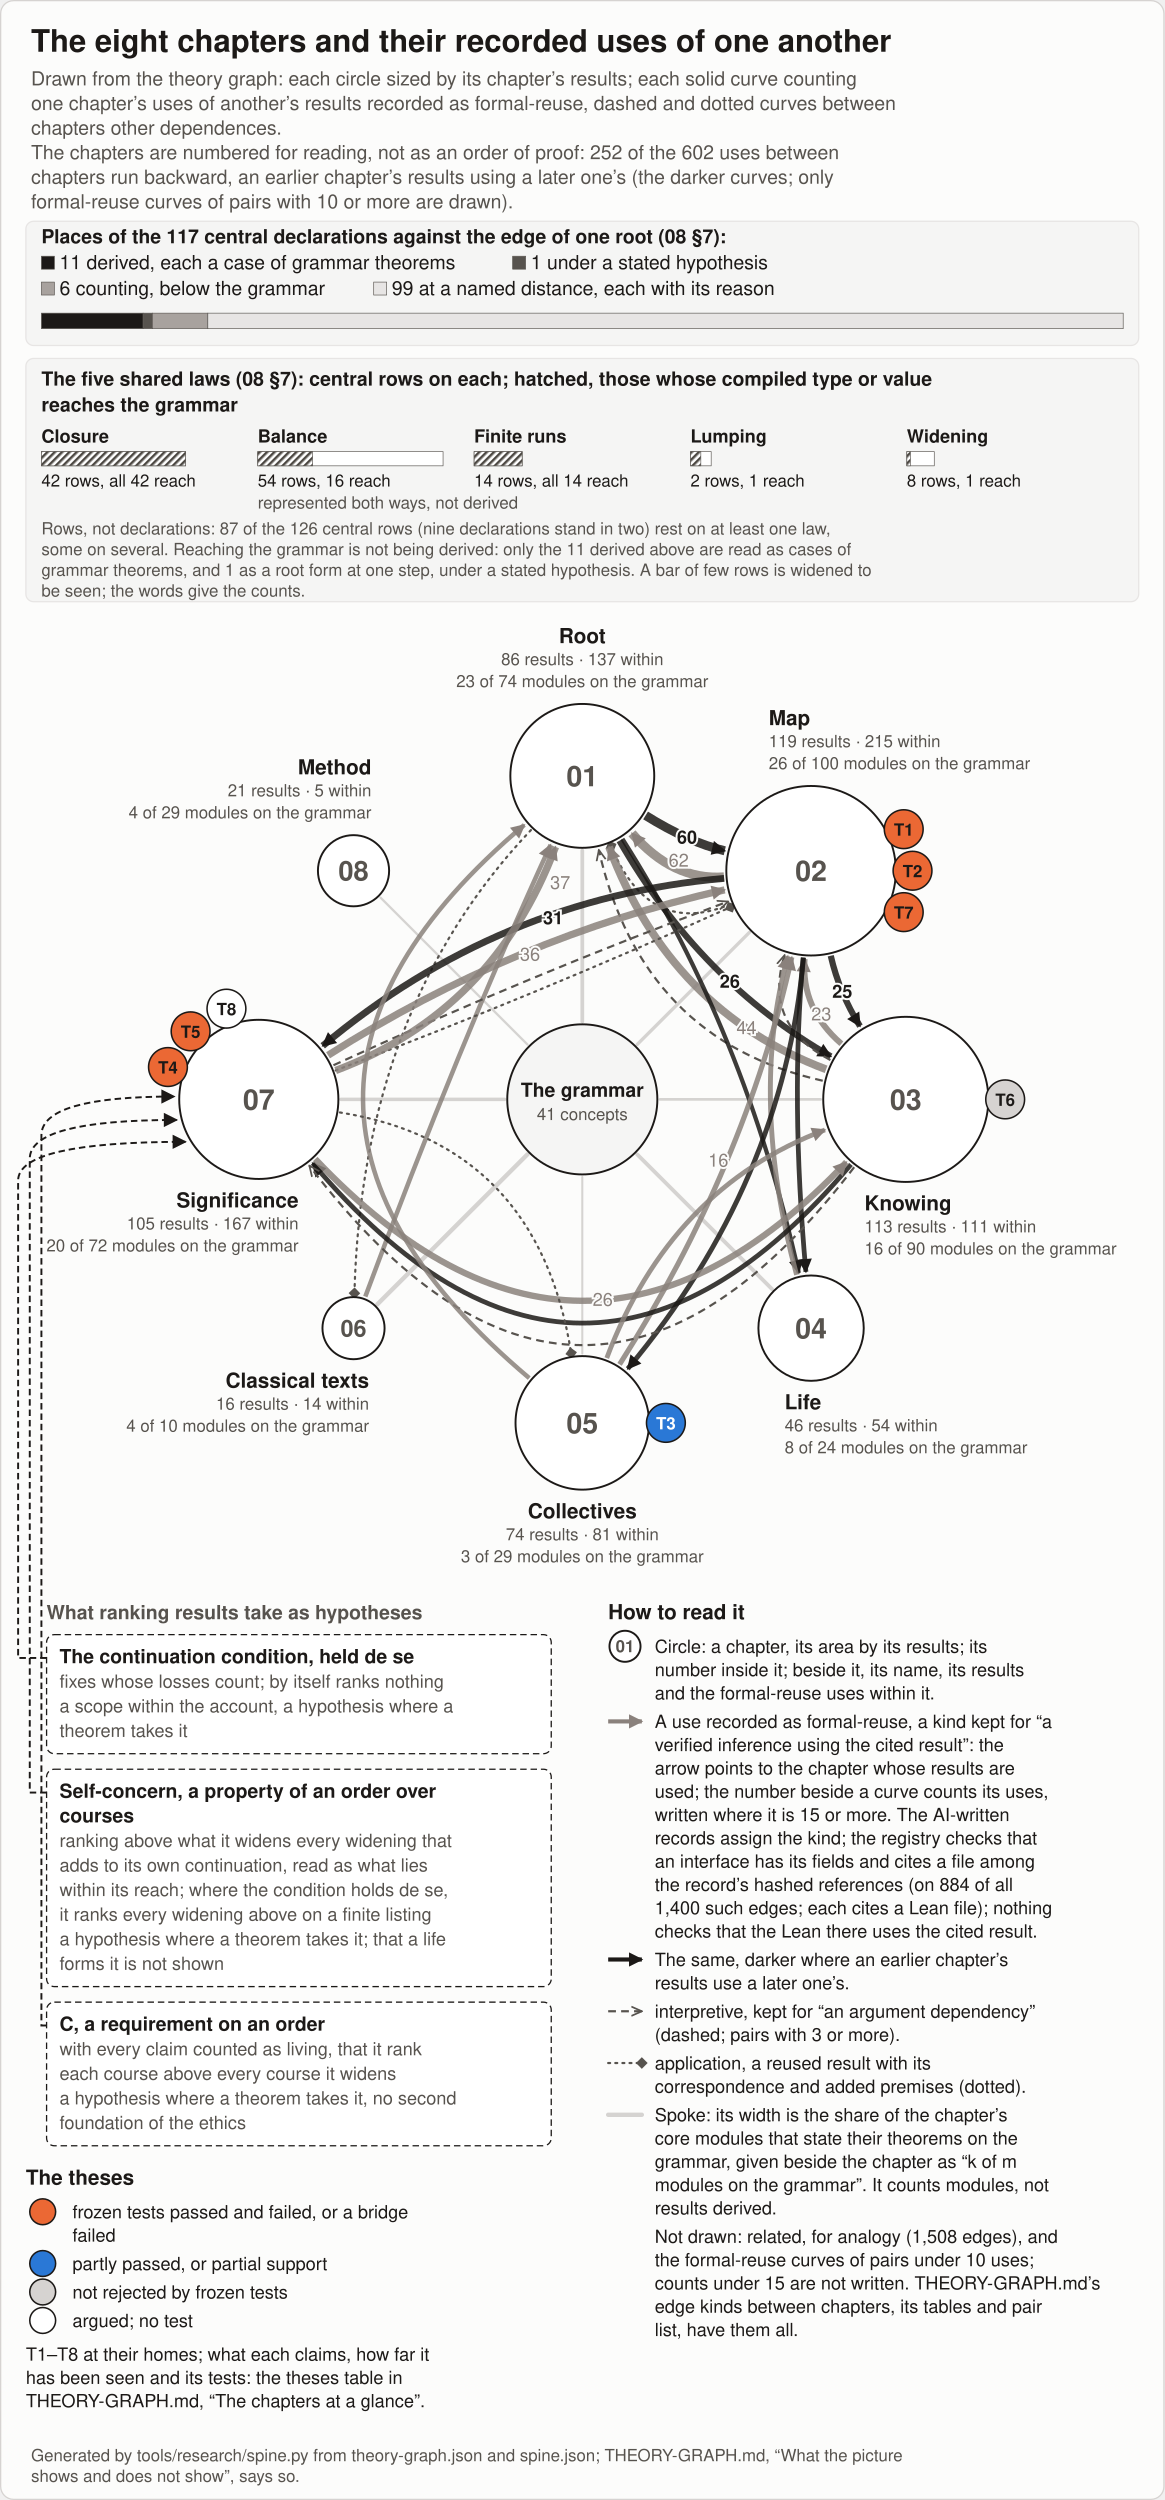
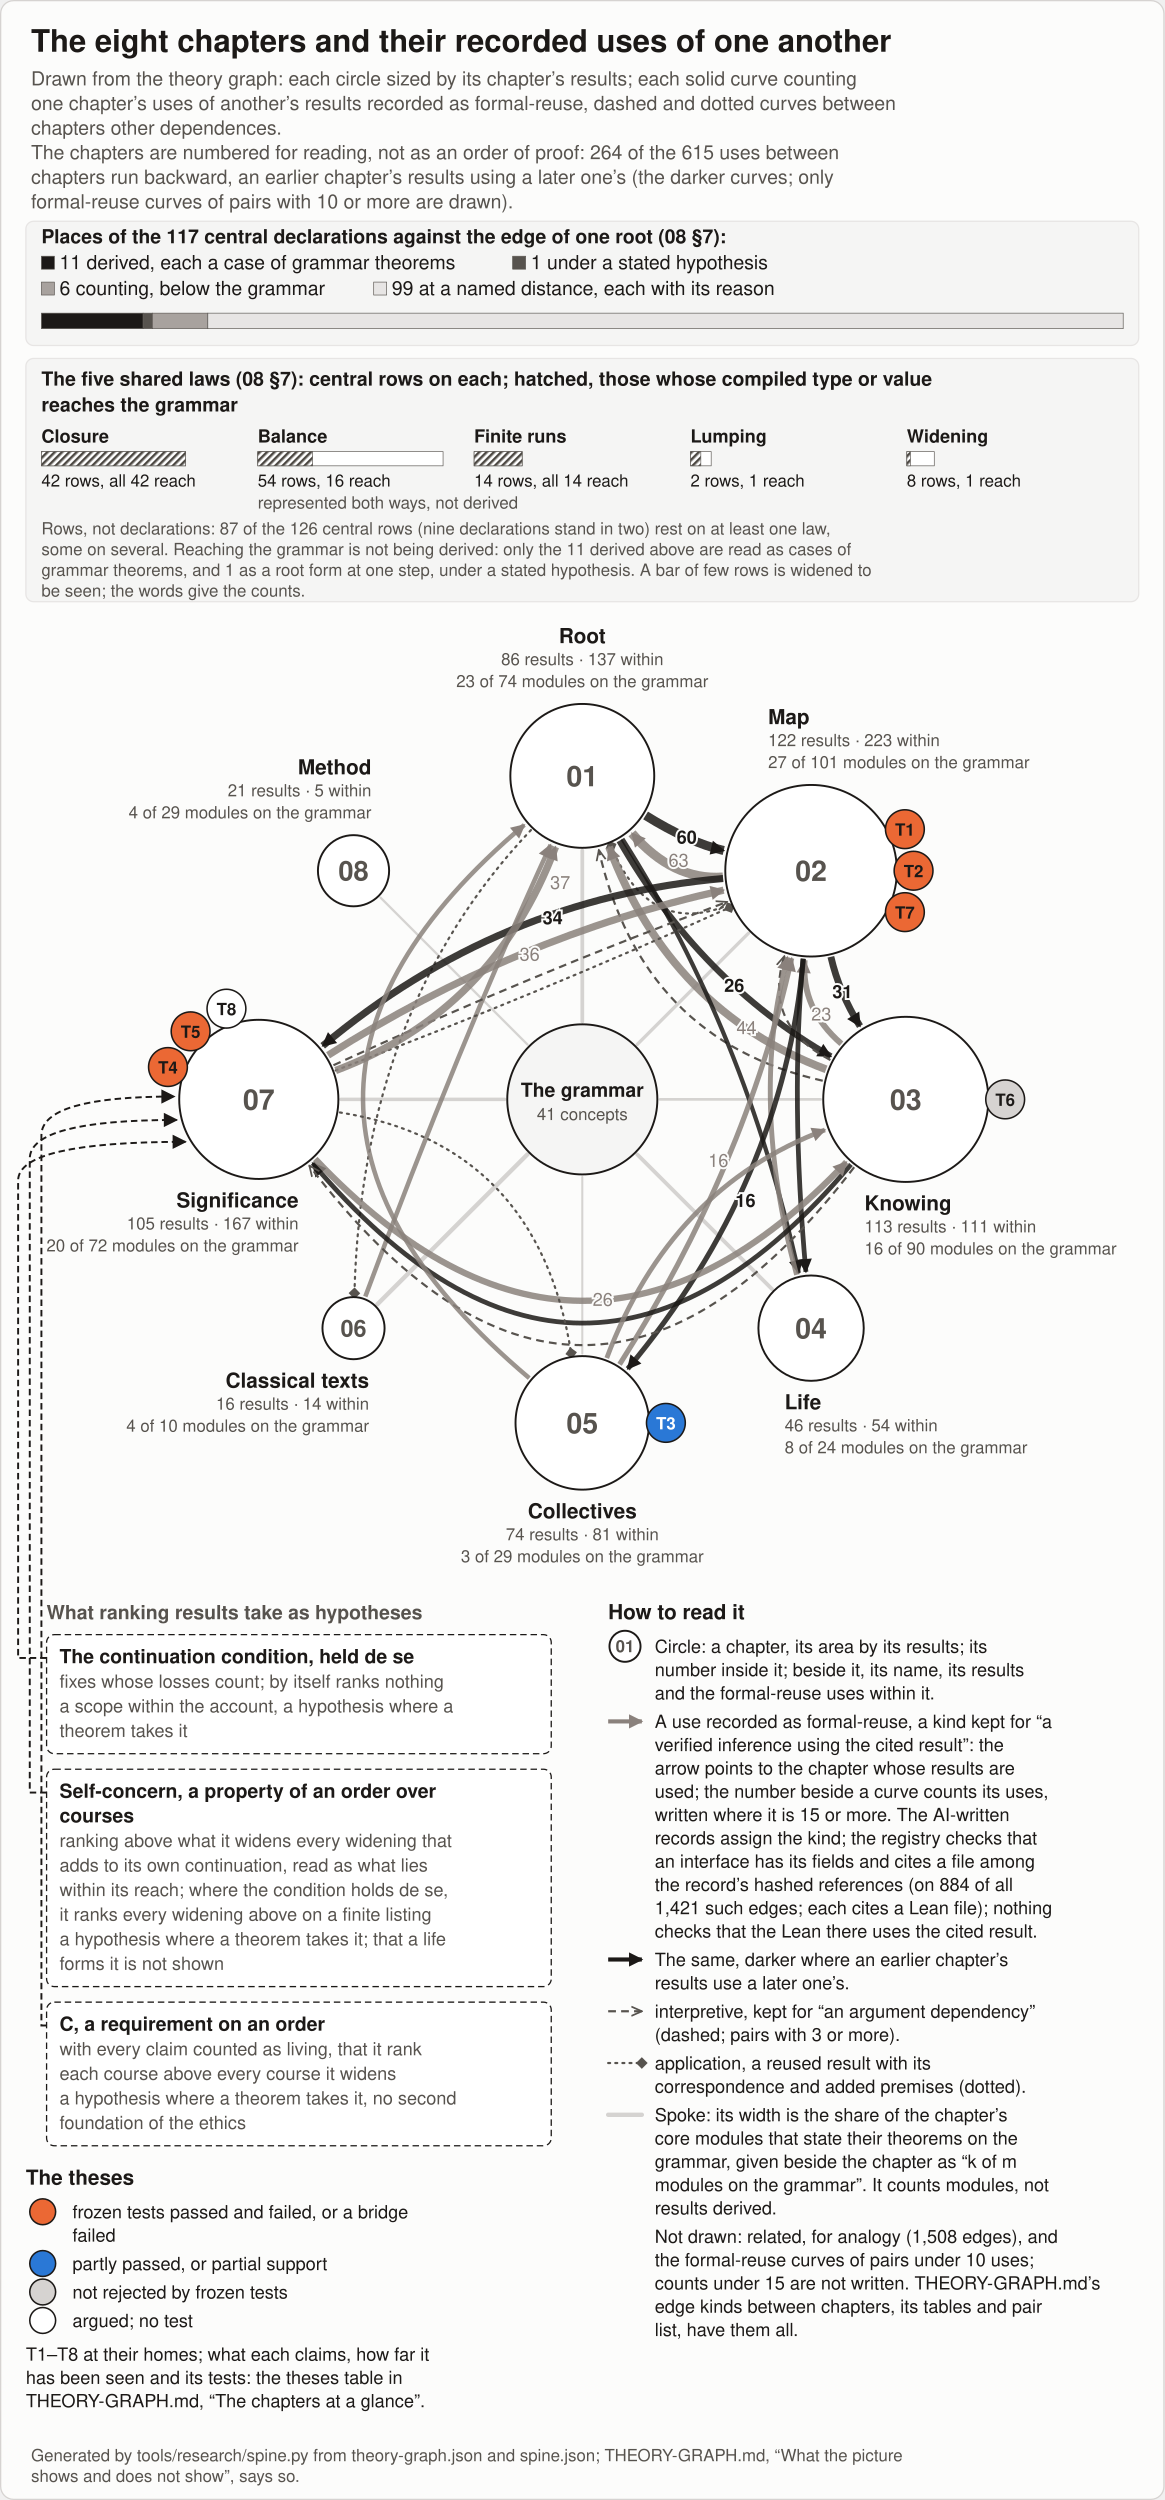
<svg xmlns="http://www.w3.org/2000/svg" viewBox="0 0 900 1932" width="900" height="1932" role="img" aria-labelledby="spine-title spine-desc" font-family="Helvetica, Arial, sans-serif">
  <defs>
    <marker id="fwd" viewBox="0 0 10 10" refX="9" refY="5" markerWidth="11" markerHeight="11" markerUnits="userSpaceOnUse" orient="auto">
      <path d="M0,0 L10,5 L0,10 z" fill="#8a817c" />
    </marker>
    <marker id="back" viewBox="0 0 10 10" refX="9" refY="5" markerWidth="11" markerHeight="11" markerUnits="userSpaceOnUse" orient="auto">
      <path d="M0,0 L10,5 L0,10 z" fill="#1c1917" />
    </marker>
    <marker id="thin" viewBox="0 0 10 10" refX="9" refY="5" markerWidth="9" markerHeight="9" markerUnits="userSpaceOnUse" orient="auto">
      <path d="M0,1 L9,5 L0,9" fill="none" stroke="#57534e" stroke-width="1.5" />
    </marker>
    <marker id="diamond" viewBox="0 0 10 10" refX="5" refY="5" markerWidth="9" markerHeight="9" markerUnits="userSpaceOnUse" orient="auto">
      <path d="M5,0 L10,5 L5,10 L0,5 z" fill="#57534e" />
    </marker>
    <pattern id="reach" width="4" height="4" patternUnits="userSpaceOnUse" patternTransform="rotate(45)">
      <rect width="4" height="4" fill="#ffffff" />
      <rect width="2" height="4" fill="#57534e" />
    </pattern>
  </defs>
  <rect x="0.5" y="0.5" width="899" height="1931" rx="10" fill="#fcfcfb" stroke="#d6d3d1" />
  <text x="24" y="40" font-size="24" font-weight="bold" text-anchor="start" fill="#1c1917">The eight chapters and their recorded uses of one another</text>
  <text x="24" y="66" font-size="15" text-anchor="start" fill="#57534e">Drawn from the theory graph: each circle sized by its chapter’s results; each solid curve counting</text>
  <text x="24" y="85" font-size="15" text-anchor="start" fill="#57534e">one chapter’s uses of another’s results recorded as formal-reuse, dashed and dotted curves between</text>
  <text x="24" y="104" font-size="15" text-anchor="start" fill="#57534e">chapters other dependences.</text>
-   <text x="24" y="123" font-size="15" text-anchor="start" fill="#57534e">The chapters are numbered for reading, not as an order of proof: 252 of the 602 uses between</text>
+   <text x="24" y="123" font-size="15" text-anchor="start" fill="#57534e">The chapters are numbered for reading, not as an order of proof: 264 of the 615 uses between</text>
  <text x="24" y="142" font-size="15" text-anchor="start" fill="#57534e">chapters run backward, an earlier chapter’s results using a later one’s (the darker curves; only</text>
  <text x="24" y="161" font-size="15" text-anchor="start" fill="#57534e">formal-reuse curves of pairs with 10 or more are drawn).</text>
  <rect x="20" y="171" width="860" height="96" rx="6" fill="#f5f5f4" stroke="#e7e5e4" />
  <text x="32" y="188" font-size="15" font-weight="bold" text-anchor="start" fill="#1c1917">Places of the 117 central declarations against the edge of one root (08 §7):</text>
  <rect x="32" y="198" width="10" height="10" fill="#1c1917" stroke="#57534e" stroke-width="0.5" />
  <text x="46" y="208" font-size="15" text-anchor="start" fill="#1c1917">11 derived, each a case of grammar theorems</text>
  <rect x="396.2" y="198" width="10" height="10" fill="#57534e" stroke="#57534e" stroke-width="0.5" />
  <text x="410.2" y="208" font-size="15" text-anchor="start" fill="#1c1917">1 under a stated hypothesis</text>
  <rect x="32" y="218" width="10" height="10" fill="#a8a29e" stroke="#57534e" stroke-width="0.5" />
  <text x="46" y="228" font-size="15" text-anchor="start" fill="#1c1917">6 counting, below the grammar</text>
  <rect x="288.8" y="218" width="10" height="10" fill="#e7e5e4" stroke="#57534e" stroke-width="0.5" />
  <text x="302.8" y="228" font-size="15" text-anchor="start" fill="#1c1917">99 at a named distance, each with its reason</text>
  <rect x="32" y="242" width="78.6" height="12" fill="#1c1917" stroke="#57534e" stroke-width="0.5" />
  <rect x="110.6" y="242" width="7.1" height="12" fill="#57534e" stroke="#57534e" stroke-width="0.5" />
  <rect x="117.7" y="242" width="42.9" height="12" fill="#a8a29e" stroke="#57534e" stroke-width="0.5" />
  <rect x="160.6" y="242" width="707.4" height="12" fill="#e7e5e4" stroke="#57534e" stroke-width="0.5" />
  <rect x="20" y="277" width="860" height="188" rx="6" fill="#f5f5f4" stroke="#e7e5e4" />
  <text x="32" y="298" font-size="15" font-weight="bold" text-anchor="start" fill="#1c1917">The five shared laws (08 §7): central rows on each; hatched, those whose compiled type or value</text>
  <text x="32" y="318" font-size="15" font-weight="bold" text-anchor="start" fill="#1c1917">reaches the grammar</text>
  <text x="32" y="342" font-size="14" font-weight="bold" text-anchor="start" fill="#1c1917">Closure</text>
  <rect x="32" y="349" width="111.4" height="11" fill="#ffffff" stroke="#57534e" stroke-width="0.5" />
  <rect x="32" y="349" width="111.4" height="11" fill="url(#reach)" stroke="#57534e" stroke-width="0.5" />
  <text x="32" y="376" font-size="13" text-anchor="start" fill="#1c1917">42 rows, all 42 reach</text>
  <text x="199.2" y="342" font-size="14" font-weight="bold" text-anchor="start" fill="#1c1917">Balance</text>
  <rect x="199.2" y="349" width="143.2" height="11" fill="#ffffff" stroke="#57534e" stroke-width="0.5" />
  <rect x="199.2" y="349" width="42.4" height="11" fill="url(#reach)" stroke="#57534e" stroke-width="0.5" />
  <text x="199.2" y="376" font-size="13" text-anchor="start" fill="#1c1917">54 rows, 16 reach</text>
  <text x="199.2" y="393" font-size="13" text-anchor="start" fill="#57534e">represented both ways, not derived</text>
  <text x="366.4" y="342" font-size="14" font-weight="bold" text-anchor="start" fill="#1c1917">Finite runs</text>
  <rect x="366.4" y="349" width="37.1" height="11" fill="#ffffff" stroke="#57534e" stroke-width="0.5" />
  <rect x="366.4" y="349" width="37.1" height="11" fill="url(#reach)" stroke="#57534e" stroke-width="0.5" />
  <text x="366.4" y="376" font-size="13" text-anchor="start" fill="#1c1917">14 rows, all 14 reach</text>
  <text x="533.6" y="342" font-size="14" font-weight="bold" text-anchor="start" fill="#1c1917">Lumping</text>
  <rect x="533.6" y="349" width="16" height="11" fill="#ffffff" stroke="#57534e" stroke-width="0.5" />
  <rect x="533.6" y="349" width="8" height="11" fill="url(#reach)" stroke="#57534e" stroke-width="0.5" />
  <text x="533.6" y="376" font-size="13" text-anchor="start" fill="#1c1917">2 rows, 1 reach</text>
  <text x="700.8" y="342" font-size="14" font-weight="bold" text-anchor="start" fill="#1c1917">Widening</text>
  <rect x="700.8" y="349" width="21.2" height="11" fill="#ffffff" stroke="#57534e" stroke-width="0.5" />
  <rect x="700.8" y="349" width="2.7" height="11" fill="url(#reach)" stroke="#57534e" stroke-width="0.5" />
  <text x="700.8" y="376" font-size="13" text-anchor="start" fill="#1c1917">8 rows, 1 reach</text>
  <text x="32" y="413" font-size="13" text-anchor="start" fill="#57534e">Rows, not declarations: 87 of the 126 central rows (nine declarations stand in two) rest on at least one law,</text>
  <text x="32" y="429" font-size="13" text-anchor="start" fill="#57534e">some on several. Reaching the grammar is not being derived: only the 11 derived above are read as cases of</text>
  <text x="32" y="445" font-size="13" text-anchor="start" fill="#57534e">grammar theorems, and 1 as a root form at one step, under a stated hypothesis. A bar of few rows is widened to</text>
  <text x="32" y="461" font-size="13" text-anchor="start" fill="#57534e">be seen; the words give the counts.</text>
  <line x1="450" y1="657.3" x2="450" y2="789.6" stroke="#a8a29e" stroke-opacity="0.45" stroke-width="2.9" stroke-linecap="round" />
-   <line x1="579.1" y1="720.6" x2="492.4" y2="807.2" stroke="#a8a29e" stroke-opacity="0.45" stroke-width="2.6" stroke-linecap="round" />
+   <line x1="578.5" y1="721.1" x2="492.4" y2="807.2" stroke="#a8a29e" stroke-opacity="0.45" stroke-width="2.6" stroke-linecap="round" />
  <line x1="634.2" y1="849.6" x2="510" y2="849.6" stroke="#a8a29e" stroke-opacity="0.45" stroke-width="2.1" stroke-linecap="round" />
  <line x1="596.6" y1="996.2" x2="492.4" y2="892.1" stroke="#a8a29e" stroke-opacity="0.45" stroke-width="3" stroke-linecap="round" />
  <line x1="450" y1="1046" x2="450" y2="909.6" stroke="#a8a29e" stroke-opacity="0.45" stroke-width="1.6" stroke-linecap="round" />
  <line x1="291.6" y1="1008" x2="407.6" y2="892.1" stroke="#a8a29e" stroke-opacity="0.45" stroke-width="3.4" stroke-linecap="round" />
  <line x1="263.5" y1="849.6" x2="390" y2="849.6" stroke="#a8a29e" stroke-opacity="0.45" stroke-width="2.7" stroke-linecap="round" />
  <line x1="294.1" y1="693.7" x2="407.6" y2="807.2" stroke="#a8a29e" stroke-opacity="0.45" stroke-width="1.8" stroke-linecap="round" />
  <circle cx="450" cy="849.6" r="58" fill="#f5f5f4" stroke="#1c1917" stroke-width="1.5" />
  <text x="450" y="847.6" font-size="15" font-weight="bold" text-anchor="middle" fill="#1c1917">The grammar</text>
  <text x="450" y="865.6" font-size="13" text-anchor="middle" fill="#57534e">41 concepts</text>
-   <path d="M498.9,630.2 Q532.3,651 560.1,657.5" fill="none" stroke="#1c1917" stroke-opacity="0.85" stroke-width="7" marker-end="url(#back)" />
-   <path d="M559.5,677.7 Q520,680.6 488.4,644" fill="none" stroke="#8a817c" stroke-opacity="0.85" stroke-width="7.1" marker-end="url(#fwd)" />
-   <path d="M564.5,698.8 Q501.7,724.9 472.3,653.9" fill="none" stroke="#57534e" stroke-width="1.7" stroke-dasharray="1.5 4" stroke-linecap="round" marker-end="url(#diamond)" />
+   <path d="M498.9,630.2 Q532.3,651 559.3,657.3" fill="none" stroke="#1c1917" stroke-opacity="0.85" stroke-width="7" marker-end="url(#back)" />
+   <path d="M558.7,677.8 Q520,680.6 488.4,644" fill="none" stroke="#8a817c" stroke-opacity="0.85" stroke-width="7.1" marker-end="url(#fwd)" />
+   <path d="M563.7,699.1 Q501.7,724.9 472.3,653.9" fill="none" stroke="#57534e" stroke-width="1.7" stroke-dasharray="1.5 4" stroke-linecap="round" marker-end="url(#diamond)" />
  <path d="M478.7,649.7 Q541.1,758.6 642.1,816.4" fill="none" stroke="#1c1917" stroke-opacity="0.85" stroke-width="4.9" marker-end="url(#back)" />
  <path d="M638.4,826.4 Q518.4,781.2 470.7,654.5" fill="none" stroke="#8a817c" stroke-opacity="0.85" stroke-width="6.1" marker-end="url(#fwd)" />
  <path d="M635.8,835.2 Q495.8,803.8 462.8,656.9" fill="none" stroke="#57534e" stroke-width="1.7" stroke-dasharray="6 4" marker-end="url(#thin)" />
  <path d="M481,648.3 Q576,797.5 617.3,983.8" fill="none" stroke="#1c1917" stroke-opacity="0.85" stroke-width="3.3" marker-end="url(#back)" />
  <path d="M410.3,641.5 Q279.7,779.1 273.9,999.4" fill="none" stroke="#57534e" stroke-width="1.7" stroke-dasharray="1.5 4" stroke-linecap="round" marker-end="url(#diamond)" />
  <path d="M282.3,1002 Q353.6,809.7 425.5,652.9" fill="none" stroke="#8a817c" stroke-opacity="0.85" stroke-width="3.5" marker-end="url(#fwd)" />
-   <path d="M642,738.6 Q648.6,767.4 664.6,793" fill="none" stroke="#1c1917" stroke-opacity="0.85" stroke-width="4.8" marker-end="url(#back)" />
-   <path d="M650.2,806.6 Q619,779.6 621.8,741.1" fill="none" stroke="#8a817c" stroke-opacity="0.85" stroke-width="4.6" marker-end="url(#fwd)" />
-   <path d="M641.7,819.2 Q589.5,791.9 606.3,738.2" fill="none" stroke="#57534e" stroke-width="1.7" stroke-dasharray="6 4" marker-end="url(#thin)" />
-   <path d="M620.7,740 Q610.8,849.6 622.8,982.9" fill="none" stroke="#1c1917" stroke-opacity="0.85" stroke-width="3.7" marker-end="url(#back)" />
-   <path d="M615.6,985.2 Q578.8,849.6 608.8,738.9" fill="none" stroke="#8a817c" stroke-opacity="0.85" stroke-width="3.8" marker-end="url(#fwd)" />
-   <path d="M620.9,740.1 Q605.5,914.1 485.1,1057.8" fill="none" stroke="#1c1917" stroke-opacity="0.85" stroke-width="3.8" marker-end="url(#back)" />
-   <path d="M478.8,1054.4 Q576,901.8 611.9,739.7" fill="none" stroke="#8a817c" stroke-opacity="0.85" stroke-width="4" marker-end="url(#fwd)" />
-   <path d="M559.6,678.8 Q385.6,694.1 249.4,808.2" fill="none" stroke="#1c1917" stroke-opacity="0.85" stroke-width="5.3" marker-end="url(#back)" />
-   <path d="M253.5,815.5 Q397.8,723.7 560,687.7" fill="none" stroke="#8a817c" stroke-opacity="0.85" stroke-width="5.6" marker-end="url(#fwd)" />
-   <path d="M257.7,823.2 Q410.1,753.3 562.6,696.7" fill="none" stroke="#57534e" stroke-width="1.7" stroke-dasharray="6 4" marker-end="url(#thin)" />
-   <path d="M259.4,827.2 Q416.2,768 564.4,701.1" fill="none" stroke="#57534e" stroke-width="1.7" stroke-dasharray="1.5 4" stroke-linecap="round" marker-end="url(#diamond)" />
+   <path d="M642.1,739.4 Q648.6,767.4 664.6,793" fill="none" stroke="#1c1917" stroke-opacity="0.85" stroke-width="5.3" marker-end="url(#back)" />
+   <path d="M650.2,806.6 Q619,779.6 621.8,742" fill="none" stroke="#8a817c" stroke-opacity="0.85" stroke-width="4.6" marker-end="url(#fwd)" />
+   <path d="M641.7,819.2 Q589.5,791.9 606.1,739" fill="none" stroke="#57534e" stroke-width="1.7" stroke-dasharray="6 4" marker-end="url(#thin)" />
+   <path d="M620.6,740.9 Q610.8,849.6 622.8,982.9" fill="none" stroke="#1c1917" stroke-opacity="0.85" stroke-width="3.7" marker-end="url(#back)" />
+   <path d="M615.6,985.2 Q578.8,849.6 608.6,739.7" fill="none" stroke="#8a817c" stroke-opacity="0.85" stroke-width="3.8" marker-end="url(#fwd)" />
+   <path d="M620.8,740.9 Q605.5,914.1 485.1,1057.8" fill="none" stroke="#1c1917" stroke-opacity="0.85" stroke-width="4" marker-end="url(#back)" />
+   <path d="M478.8,1054.4 Q576,901.8 611.8,740.5" fill="none" stroke="#8a817c" stroke-opacity="0.85" stroke-width="4" marker-end="url(#fwd)" />
+   <path d="M558.8,678.9 Q385.6,694.1 249.4,808.2" fill="none" stroke="#1c1917" stroke-opacity="0.85" stroke-width="5.5" marker-end="url(#back)" />
+   <path d="M253.5,815.5 Q397.8,723.7 559.2,687.9" fill="none" stroke="#8a817c" stroke-opacity="0.85" stroke-width="5.6" marker-end="url(#fwd)" />
+   <path d="M257.7,823.2 Q410.1,753.3 561.8,697" fill="none" stroke="#57534e" stroke-width="1.7" stroke-dasharray="6 4" marker-end="url(#thin)" />
+   <path d="M259.4,827.2 Q416.2,768 563.7,701.4" fill="none" stroke="#57534e" stroke-width="1.7" stroke-dasharray="1.5 4" stroke-linecap="round" marker-end="url(#diamond)" />
  <path d="M657.6,899.9 Q450,1145.6 241.6,898.9" fill="none" stroke="#1c1917" stroke-opacity="0.85" stroke-width="3.7" marker-end="url(#back)" />
  <path d="M660.1,902 Q450,1177.6 239.1,900.9" fill="none" stroke="#57534e" stroke-width="1.7" stroke-dasharray="6 4" marker-end="url(#thin)" />
  <path d="M243.6,895.7 Q450,1113.6 654.1,898.1" fill="none" stroke="#8a817c" stroke-opacity="0.85" stroke-width="4.9" marker-end="url(#fwd)" />
  <path d="M409,1065 Q154,849.6 405.2,637.5" fill="none" stroke="#8a817c" stroke-opacity="0.85" stroke-width="3.5" marker-end="url(#fwd)" />
  <path d="M468.9,1049.5 Q518.4,918.1 637.5,873.2" fill="none" stroke="#8a817c" stroke-opacity="0.85" stroke-width="3.7" marker-end="url(#fwd)" />
  <path d="M259.4,827.3 Q381.6,781.2 429.3,654.5" fill="none" stroke="#8a817c" stroke-opacity="0.85" stroke-width="5.7" marker-end="url(#fwd)" />
  <path d="M262.7,859.7 Q415.5,884.1 441.4,1045.7" fill="none" stroke="#57534e" stroke-width="1.7" stroke-dasharray="1.5 4" stroke-linecap="round" marker-end="url(#diamond)" />
  <circle cx="450" cy="599.6" r="55.6" fill="#ffffff" stroke="#1c1917" stroke-width="1.5" />
  <text x="450" y="607.6" font-size="22" font-weight="bold" text-anchor="middle" fill="#57534e">01</text>
  <text x="450" y="497" font-size="16" font-weight="bold" text-anchor="middle" fill="#1c1917" stroke="#fcfcfb" stroke-width="3" paint-order="stroke">Root</text>
  <text x="450" y="514" font-size="13" text-anchor="middle" fill="#57534e" stroke="#fcfcfb" stroke-width="3" paint-order="stroke">86 results · 137 within</text>
  <text x="450" y="531" font-size="13" text-anchor="middle" fill="#57534e" stroke="#fcfcfb" stroke-width="3" paint-order="stroke">23 of 74 modules on the grammar</text>
-   <circle cx="626.8" cy="672.9" r="65.5" fill="#ffffff" stroke="#1c1917" stroke-width="1.5" />
+   <circle cx="626.8" cy="672.9" r="66.3" fill="#ffffff" stroke="#1c1917" stroke-width="1.5" />
  <text x="626.8" y="680.8" font-size="22" font-weight="bold" text-anchor="middle" fill="#57534e">02</text>
-   <text x="594.1" y="560.4" font-size="16" font-weight="bold" text-anchor="start" fill="#1c1917" stroke="#fcfcfb" stroke-width="3" paint-order="stroke">Map</text>
-   <text x="594.1" y="577.4" font-size="13" text-anchor="start" fill="#57534e" stroke="#fcfcfb" stroke-width="3" paint-order="stroke">119 results · 215 within</text>
-   <text x="594.1" y="594.4" font-size="13" text-anchor="start" fill="#57534e" stroke="#fcfcfb" stroke-width="3" paint-order="stroke">26 of 100 modules on the grammar</text>
+   <text x="593.6" y="559.6" font-size="16" font-weight="bold" text-anchor="start" fill="#1c1917" stroke="#fcfcfb" stroke-width="3" paint-order="stroke">Map</text>
+   <text x="593.6" y="576.6" font-size="13" text-anchor="start" fill="#57534e" stroke="#fcfcfb" stroke-width="3" paint-order="stroke">122 results · 223 within</text>
+   <text x="593.6" y="593.6" font-size="13" text-anchor="start" fill="#57534e" stroke="#fcfcfb" stroke-width="3" paint-order="stroke">27 of 101 modules on the grammar</text>
  <circle cx="700" cy="849.6" r="63.8" fill="#ffffff" stroke="#1c1917" stroke-width="1.5" />
  <text x="700" y="857.6" font-size="22" font-weight="bold" text-anchor="middle" fill="#57534e">03</text>
  <text x="668.1" y="935.4" font-size="16" font-weight="bold" text-anchor="start" fill="#1c1917" stroke="#fcfcfb" stroke-width="3" paint-order="stroke">Knowing</text>
  <text x="668.1" y="952.4" font-size="13" text-anchor="start" fill="#57534e" stroke="#fcfcfb" stroke-width="3" paint-order="stroke">113 results · 111 within</text>
  <text x="668.1" y="969.4" font-size="13" text-anchor="start" fill="#57534e" stroke="#fcfcfb" stroke-width="3" paint-order="stroke">16 of 90 modules on the grammar</text>
  <circle cx="626.8" cy="1026.4" r="40.7" fill="#ffffff" stroke="#1c1917" stroke-width="1.5" />
  <text x="626.8" y="1034.3" font-size="22" font-weight="bold" text-anchor="middle" fill="#57534e">04</text>
  <text x="606.4" y="1089.1" font-size="16" font-weight="bold" text-anchor="start" fill="#1c1917" stroke="#fcfcfb" stroke-width="3" paint-order="stroke">Life</text>
  <text x="606.4" y="1106.1" font-size="13" text-anchor="start" fill="#57534e" stroke="#fcfcfb" stroke-width="3" paint-order="stroke">46 results · 54 within</text>
  <text x="606.4" y="1123.1" font-size="13" text-anchor="start" fill="#57534e" stroke="#fcfcfb" stroke-width="3" paint-order="stroke">8 of 24 modules on the grammar</text>
  <circle cx="450" cy="1099.6" r="51.6" fill="#ffffff" stroke="#1c1917" stroke-width="1.5" />
  <text x="450" y="1107.6" font-size="22" font-weight="bold" text-anchor="middle" fill="#57534e">05</text>
  <text x="450" y="1173.3" font-size="16" font-weight="bold" text-anchor="middle" fill="#1c1917" stroke="#fcfcfb" stroke-width="3" paint-order="stroke">Collectives</text>
  <text x="450" y="1190.3" font-size="13" text-anchor="middle" fill="#57534e" stroke="#fcfcfb" stroke-width="3" paint-order="stroke">74 results · 81 within</text>
  <text x="450" y="1207.3" font-size="13" text-anchor="middle" fill="#57534e" stroke="#fcfcfb" stroke-width="3" paint-order="stroke">3 of 29 modules on the grammar</text>
  <circle cx="273.2" cy="1026.4" r="24" fill="#ffffff" stroke="#1c1917" stroke-width="1.5" />
  <text x="273.2" y="1032.9" font-size="18" font-weight="bold" text-anchor="middle" fill="#57534e">06</text>
  <text x="285.2" y="1072.4" font-size="16" font-weight="bold" text-anchor="end" fill="#1c1917" stroke="#fcfcfb" stroke-width="3" paint-order="stroke">Classical texts</text>
  <text x="285.2" y="1089.4" font-size="13" text-anchor="end" fill="#57534e" stroke="#fcfcfb" stroke-width="3" paint-order="stroke">16 results · 14 within</text>
  <text x="285.2" y="1106.4" font-size="13" text-anchor="end" fill="#57534e" stroke="#fcfcfb" stroke-width="3" paint-order="stroke">4 of 10 modules on the grammar</text>
  <circle cx="200" cy="849.6" r="61.5" fill="#ffffff" stroke="#1c1917" stroke-width="1.5" />
  <text x="200" y="857.6" font-size="22" font-weight="bold" text-anchor="middle" fill="#57534e">07</text>
  <text x="230.7" y="933.1" font-size="16" font-weight="bold" text-anchor="end" fill="#1c1917" stroke="#fcfcfb" stroke-width="3" paint-order="stroke">Significance</text>
  <text x="230.7" y="950.1" font-size="13" text-anchor="end" fill="#57534e" stroke="#fcfcfb" stroke-width="3" paint-order="stroke">105 results · 167 within</text>
  <text x="230.7" y="967.1" font-size="13" text-anchor="end" fill="#57534e" stroke="#fcfcfb" stroke-width="3" paint-order="stroke">20 of 72 modules on the grammar</text>
  <circle cx="273.2" cy="672.9" r="27.5" fill="#ffffff" stroke="#1c1917" stroke-width="1.5" />
  <text x="273.2" y="680.4" font-size="21" font-weight="bold" text-anchor="middle" fill="#57534e">08</text>
  <text x="287" y="598.4" font-size="16" font-weight="bold" text-anchor="end" fill="#1c1917" stroke="#fcfcfb" stroke-width="3" paint-order="stroke">Method</text>
  <text x="287" y="615.4" font-size="13" text-anchor="end" fill="#57534e" stroke="#fcfcfb" stroke-width="3" paint-order="stroke">21 results · 5 within</text>
  <text x="287" y="632.4" font-size="13" text-anchor="end" fill="#57534e" stroke="#fcfcfb" stroke-width="3" paint-order="stroke">4 of 29 modules on the grammar</text>
-   <circle cx="698.4" cy="640.8" r="15" fill="#eb6834" stroke="#1c1917" stroke-width="1.2" />
-   <text x="698.4" y="645.8" font-size="13" font-weight="bold" text-anchor="middle" fill="#1c1917">T1</text>
-   <circle cx="705.2" cy="672.9" r="15" fill="#eb6834" stroke="#1c1917" stroke-width="1.2" />
-   <text x="705.2" y="677.9" font-size="13" font-weight="bold" text-anchor="middle" fill="#1c1917">T2</text>
-   <circle cx="698.4" cy="704.9" r="15" fill="#eb6834" stroke="#1c1917" stroke-width="1.2" />
-   <text x="698.4" y="709.9" font-size="13" font-weight="bold" text-anchor="middle" fill="#1c1917">T7</text>
+   <circle cx="699.3" cy="640.8" r="15" fill="#eb6834" stroke="#1c1917" stroke-width="1.2" />
+   <text x="699.3" y="645.8" font-size="13" font-weight="bold" text-anchor="middle" fill="#1c1917">T1</text>
+   <circle cx="706" cy="672.9" r="15" fill="#eb6834" stroke="#1c1917" stroke-width="1.2" />
+   <text x="706" y="677.9" font-size="13" font-weight="bold" text-anchor="middle" fill="#1c1917">T2</text>
+   <circle cx="699.3" cy="704.9" r="15" fill="#eb6834" stroke="#1c1917" stroke-width="1.2" />
+   <text x="699.3" y="709.9" font-size="13" font-weight="bold" text-anchor="middle" fill="#1c1917">T7</text>
  <circle cx="514.6" cy="1099.6" r="15" fill="#2a78d6" stroke="#1c1917" stroke-width="1.2" />
  <text x="514.6" y="1104.6" font-size="13" font-weight="bold" text-anchor="middle" fill="#ffffff">T3</text>
  <circle cx="129.8" cy="824.6" r="15" fill="#eb6834" stroke="#1c1917" stroke-width="1.2" />
  <text x="129.8" y="829.6" font-size="13" font-weight="bold" text-anchor="middle" fill="#1c1917">T4</text>
  <circle cx="147.3" cy="797" r="15" fill="#eb6834" stroke="#1c1917" stroke-width="1.2" />
  <text x="147.3" y="802" font-size="13" font-weight="bold" text-anchor="middle" fill="#1c1917">T5</text>
  <circle cx="175" cy="779.5" r="15" fill="#ffffff" stroke="#1c1917" stroke-width="1.2" />
  <text x="175" y="784.5" font-size="13" font-weight="bold" text-anchor="middle" fill="#1c1917">T8</text>
  <circle cx="776.8" cy="849.6" r="15" fill="#d6d3d1" stroke="#1c1917" stroke-width="1.2" />
  <text x="776.8" y="854.6" font-size="13" font-weight="bold" text-anchor="middle" fill="#1c1917">T6</text>
-   <text x="524.5" y="669.8" font-size="14" text-anchor="middle" fill="#8a817c" stroke="#fcfcfb" stroke-width="3" paint-order="stroke">62</text>
-   <text x="530.9" y="651.9" font-size="14" font-weight="bold" text-anchor="middle" fill="#1c1917" stroke="#fcfcfb" stroke-width="3" paint-order="stroke">60</text>
+   <text x="524.4" y="669.8" font-size="14" text-anchor="middle" fill="#8a817c" stroke="#fcfcfb" stroke-width="3" paint-order="stroke">63</text>
+   <text x="530.7" y="651.9" font-size="14" font-weight="bold" text-anchor="middle" fill="#1c1917" stroke="#fcfcfb" stroke-width="3" paint-order="stroke">60</text>
  <text x="576.9" y="799.2" font-size="14" text-anchor="middle" fill="#8a817c" stroke="#fcfcfb" stroke-width="3" paint-order="stroke">44</text>
  <text x="432.9" y="687" font-size="14" text-anchor="middle" fill="#8a817c" stroke="#fcfcfb" stroke-width="3" paint-order="stroke">37</text>
-   <text x="409.6" y="742.4" font-size="14" text-anchor="middle" fill="#8a817c" stroke="#fcfcfb" stroke-width="3" paint-order="stroke">36</text>
-   <text x="427.4" y="714.2" font-size="14" font-weight="bold" text-anchor="middle" fill="#1c1917" stroke="#fcfcfb" stroke-width="3" paint-order="stroke">31</text>
-   <text x="564" y="763.3" font-size="14" font-weight="bold" text-anchor="middle" fill="#1c1917" stroke="#fcfcfb" stroke-width="3" paint-order="stroke">26</text>
+   <text x="409.3" y="742.4" font-size="14" text-anchor="middle" fill="#8a817c" stroke="#fcfcfb" stroke-width="3" paint-order="stroke">36</text>
+   <text x="427.1" y="714.2" font-size="14" font-weight="bold" text-anchor="middle" fill="#1c1917" stroke="#fcfcfb" stroke-width="3" paint-order="stroke">34</text>
+   <text x="651" y="771.3" font-size="14" font-weight="bold" text-anchor="middle" fill="#1c1917" stroke="#fcfcfb" stroke-width="3" paint-order="stroke">31</text>
+   <text x="567.4" y="766.5" font-size="14" font-weight="bold" text-anchor="middle" fill="#1c1917" stroke="#fcfcfb" stroke-width="3" paint-order="stroke">26</text>
  <text x="465.8" y="1009.2" font-size="14" text-anchor="middle" fill="#8a817c" stroke="#fcfcfb" stroke-width="3" paint-order="stroke">26</text>
-   <text x="650.9" y="771.1" font-size="14" font-weight="bold" text-anchor="middle" fill="#1c1917" stroke="#fcfcfb" stroke-width="3" paint-order="stroke">25</text>
-   <text x="634.7" y="788.6" font-size="14" text-anchor="middle" fill="#8a817c" stroke="#fcfcfb" stroke-width="3" paint-order="stroke">23</text>
-   <text x="555.1" y="901.6" font-size="14" text-anchor="middle" fill="#8a817c" stroke="#fcfcfb" stroke-width="3" paint-order="stroke">16</text>
+   <text x="634.7" y="788.7" font-size="14" text-anchor="middle" fill="#8a817c" stroke="#fcfcfb" stroke-width="3" paint-order="stroke">23</text>
+   <text x="576.1" y="932.7" font-size="14" font-weight="bold" text-anchor="middle" fill="#1c1917" stroke="#fcfcfb" stroke-width="3" paint-order="stroke">16</text>
+   <text x="555.1" y="901.8" font-size="14" text-anchor="middle" fill="#8a817c" stroke="#fcfcfb" stroke-width="3" paint-order="stroke">16</text>
  <text x="36" y="1251.3" font-size="15" font-weight="bold" text-anchor="start" fill="#57534e">What ranking results take as hypotheses</text>
  <rect x="36" y="1263.256" width="390" height="92" rx="6" fill="#ffffff" stroke="#1c1917" stroke-dasharray="5 3" />
  <text x="46" y="1285.3" font-size="15" font-weight="bold" text-anchor="start" fill="#1c1917">The continuation condition, held de se</text>
  <text x="46" y="1304.3" font-size="14" text-anchor="start" fill="#57534e">fixes whose losses count; by itself ranks nothing</text>
  <text x="46" y="1323.3" font-size="14" text-anchor="start" fill="#57534e">a scope within the account, a hypothesis where a</text>
  <text x="46" y="1342.3" font-size="14" text-anchor="start" fill="#57534e">theorem takes it</text>
  <path d="M36,1281.3 L14,1281.3 L14,912.4 Q14,882.4 143.3,882.4" fill="none" stroke="#1c1917" stroke-width="1.5" stroke-dasharray="5 3" marker-end="url(#back)" />
  <rect x="36" y="1367.256" width="390" height="168" rx="6" fill="#ffffff" stroke="#1c1917" stroke-dasharray="5 3" />
  <text x="46" y="1389.3" font-size="15" font-weight="bold" text-anchor="start" fill="#1c1917">Self-concern, a property of an order over</text>
  <text x="46" y="1408.3" font-size="15" font-weight="bold" text-anchor="start" fill="#1c1917">courses</text>
  <text x="46" y="1427.3" font-size="14" text-anchor="start" fill="#57534e">ranking above what it widens every widening that</text>
  <text x="46" y="1446.3" font-size="14" text-anchor="start" fill="#57534e">adds to its own continuation, read as what lies</text>
  <text x="46" y="1465.3" font-size="14" text-anchor="start" fill="#57534e">within its reach; where the condition holds de se,</text>
  <text x="46" y="1484.3" font-size="14" text-anchor="start" fill="#57534e">it ranks every widening above on a finite listing</text>
  <text x="46" y="1503.3" font-size="14" text-anchor="start" fill="#57534e">a hypothesis where a theorem takes it; that a life</text>
  <text x="46" y="1522.3" font-size="14" text-anchor="start" fill="#57534e">forms it is not shown</text>
  <path d="M36,1385.3 L23,1385.3 L23,895.5 Q23,865.5 136.5,865.5" fill="none" stroke="#1c1917" stroke-width="1.5" stroke-dasharray="5 3" marker-end="url(#back)" />
  <rect x="36" y="1547.256" width="390" height="111" rx="6" fill="#ffffff" stroke="#1c1917" stroke-dasharray="5 3" />
  <text x="46" y="1569.3" font-size="15" font-weight="bold" text-anchor="start" fill="#1c1917">C, a requirement on an order</text>
  <text x="46" y="1588.3" font-size="14" text-anchor="start" fill="#57534e">with every claim counted as living, that it rank</text>
  <text x="46" y="1607.3" font-size="14" text-anchor="start" fill="#57534e">each course above every course it widens</text>
  <text x="46" y="1626.3" font-size="14" text-anchor="start" fill="#57534e">a hypothesis where a theorem takes it, no second</text>
  <text x="46" y="1645.3" font-size="14" text-anchor="start" fill="#57534e">foundation of the ethics</text>
  <path d="M36,1565.3 L32,1565.3 L32,877.4 Q32,847.4 134.6,847.4" fill="none" stroke="#1c1917" stroke-width="1.5" stroke-dasharray="5 3" marker-end="url(#back)" />
  <text x="20" y="1688.3" font-size="16" font-weight="bold" text-anchor="start" fill="#1c1917">The theses</text>
  <circle cx="33" cy="1709.256" r="10" fill="#eb6834" stroke="#1c1917" stroke-width="1.2" />
  <text x="56" y="1714.3" font-size="14" text-anchor="start" fill="#1c1917">frozen tests passed and failed, or a bridge</text>
  <text x="56" y="1732.3" font-size="14" text-anchor="start" fill="#1c1917">failed</text>
  <circle cx="33" cy="1749.256" r="10" fill="#2a78d6" stroke="#1c1917" stroke-width="1.2" />
  <text x="56" y="1754.3" font-size="14" text-anchor="start" fill="#1c1917">partly passed, or partial support</text>
  <circle cx="33" cy="1771.256" r="10" fill="#d6d3d1" stroke="#1c1917" stroke-width="1.2" />
  <text x="56" y="1776.3" font-size="14" text-anchor="start" fill="#1c1917">not rejected by frozen tests</text>
  <circle cx="33" cy="1793.256" r="10" fill="#ffffff" stroke="#1c1917" stroke-width="1.2" />
  <text x="56" y="1798.3" font-size="14" text-anchor="start" fill="#1c1917">argued; no test</text>
  <text x="20" y="1824.3" font-size="14" text-anchor="start" fill="#1c1917">T1–T8 at their homes; what each claims, how far it</text>
  <text x="20" y="1842.3" font-size="14" text-anchor="start" fill="#1c1917">has been seen and its tests: the theses table in</text>
  <text x="20" y="1860.3" font-size="14" text-anchor="start" fill="#1c1917">THEORY-GRAPH.md, “The chapters at a glance”.</text>
  <text x="470" y="1251.3" font-size="16" font-weight="bold" text-anchor="start" fill="#1c1917">How to read it</text>
  <circle cx="483" cy="1272.256" r="12" fill="#ffffff" stroke="#1c1917" stroke-width="1.5" />
  <text x="483" y="1276.8" font-size="13" font-weight="bold" text-anchor="middle" fill="#57534e">01</text>
  <text x="506" y="1277.3" font-size="14" text-anchor="start" fill="#1c1917">Circle: a chapter, its area by its results; its</text>
  <text x="506" y="1295.3" font-size="14" text-anchor="start" fill="#1c1917">number inside it; beside it, its name, its results</text>
  <text x="506" y="1313.3" font-size="14" text-anchor="start" fill="#1c1917">and the formal-reuse uses within it.</text>
  <line x1="470" y1="1330.3" x2="496" y2="1330.3" stroke="#8a817c" stroke-width="3.2" marker-end="url(#fwd)" />
  <text x="506" y="1335.3" font-size="14" text-anchor="start" fill="#1c1917">A use recorded as formal-reuse, a kind kept for “a</text>
  <text x="506" y="1353.3" font-size="14" text-anchor="start" fill="#1c1917">verified inference using the cited result”: the</text>
  <text x="506" y="1371.3" font-size="14" text-anchor="start" fill="#1c1917">arrow points to the chapter whose results are</text>
  <text x="506" y="1389.3" font-size="14" text-anchor="start" fill="#1c1917">used; the number beside a curve counts its uses,</text>
  <text x="506" y="1407.3" font-size="14" text-anchor="start" fill="#1c1917">written where it is 15 or more. The AI-written</text>
  <text x="506" y="1425.3" font-size="14" text-anchor="start" fill="#1c1917">records assign the kind; the registry checks that</text>
  <text x="506" y="1443.3" font-size="14" text-anchor="start" fill="#1c1917">an interface has its fields and cites a file among</text>
  <text x="506" y="1461.3" font-size="14" text-anchor="start" fill="#1c1917">the record’s hashed references (on 884 of all</text>
-   <text x="506" y="1479.3" font-size="14" text-anchor="start" fill="#1c1917">1,400 such edges; each cites a Lean file); nothing</text>
+   <text x="506" y="1479.3" font-size="14" text-anchor="start" fill="#1c1917">1,421 such edges; each cites a Lean file); nothing</text>
  <text x="506" y="1497.3" font-size="14" text-anchor="start" fill="#1c1917">checks that the Lean there uses the cited result.</text>
  <line x1="470" y1="1514.3" x2="496" y2="1514.3" stroke="#1c1917" stroke-width="3.2" marker-end="url(#back)" />
  <text x="506" y="1519.3" font-size="14" text-anchor="start" fill="#1c1917">The same, darker where an earlier chapter’s</text>
  <text x="506" y="1537.3" font-size="14" text-anchor="start" fill="#1c1917">results use a later one’s.</text>
  <line x1="470" y1="1554.3" x2="496" y2="1554.3" stroke="#57534e" stroke-width="1.7" stroke-dasharray="6 4" marker-end="url(#thin)" />
  <text x="506" y="1559.3" font-size="14" text-anchor="start" fill="#1c1917">interpretive, kept for “an argument dependency”</text>
  <text x="506" y="1577.3" font-size="14" text-anchor="start" fill="#1c1917">(dashed; pairs with 3 or more).</text>
  <line x1="470" y1="1594.3" x2="496" y2="1594.3" stroke="#57534e" stroke-width="1.7" stroke-dasharray="1.5 4" stroke-linecap="round" marker-end="url(#diamond)" />
  <text x="506" y="1599.3" font-size="14" text-anchor="start" fill="#1c1917">application, a reused result with its</text>
  <text x="506" y="1617.3" font-size="14" text-anchor="start" fill="#1c1917">correspondence and added premises (dotted).</text>
  <line x1="470" y1="1634.3" x2="496" y2="1634.3" stroke="#a8a29e" stroke-opacity="0.45" stroke-width="3.4" stroke-linecap="round" />
  <text x="506" y="1639.3" font-size="14" text-anchor="start" fill="#1c1917">Spoke: its width is the share of the chapter’s</text>
  <text x="506" y="1657.3" font-size="14" text-anchor="start" fill="#1c1917">core modules that state their theorems on the</text>
  <text x="506" y="1675.3" font-size="14" text-anchor="start" fill="#1c1917">grammar, given beside the chapter as “k of m</text>
  <text x="506" y="1693.3" font-size="14" text-anchor="start" fill="#1c1917">modules on the grammar”. It counts modules, not</text>
  <text x="506" y="1711.3" font-size="14" text-anchor="start" fill="#1c1917">results derived.</text>
  <text x="506" y="1733.3" font-size="14" text-anchor="start" fill="#1c1917">Not drawn: related, for analogy (1,508 edges), and</text>
  <text x="506" y="1751.3" font-size="14" text-anchor="start" fill="#1c1917">the formal-reuse curves of pairs under 10 uses;</text>
  <text x="506" y="1769.3" font-size="14" text-anchor="start" fill="#1c1917">counts under 15 are not written. THEORY-GRAPH.md’s</text>
  <text x="506" y="1787.3" font-size="14" text-anchor="start" fill="#1c1917">edge kinds between chapters, its tables and pair</text>
  <text x="506" y="1805.3" font-size="14" text-anchor="start" fill="#1c1917">list, have them all.</text>
  <text x="24" y="1902" font-size="13" text-anchor="start" fill="#57534e">Generated by tools/research/spine.py from theory-graph.json and spine.json; THEORY-GRAPH.md, “What the picture</text>
  <text x="24" y="1918" font-size="13" text-anchor="start" fill="#57534e">shows and does not show”, says so.</text>
</svg>
